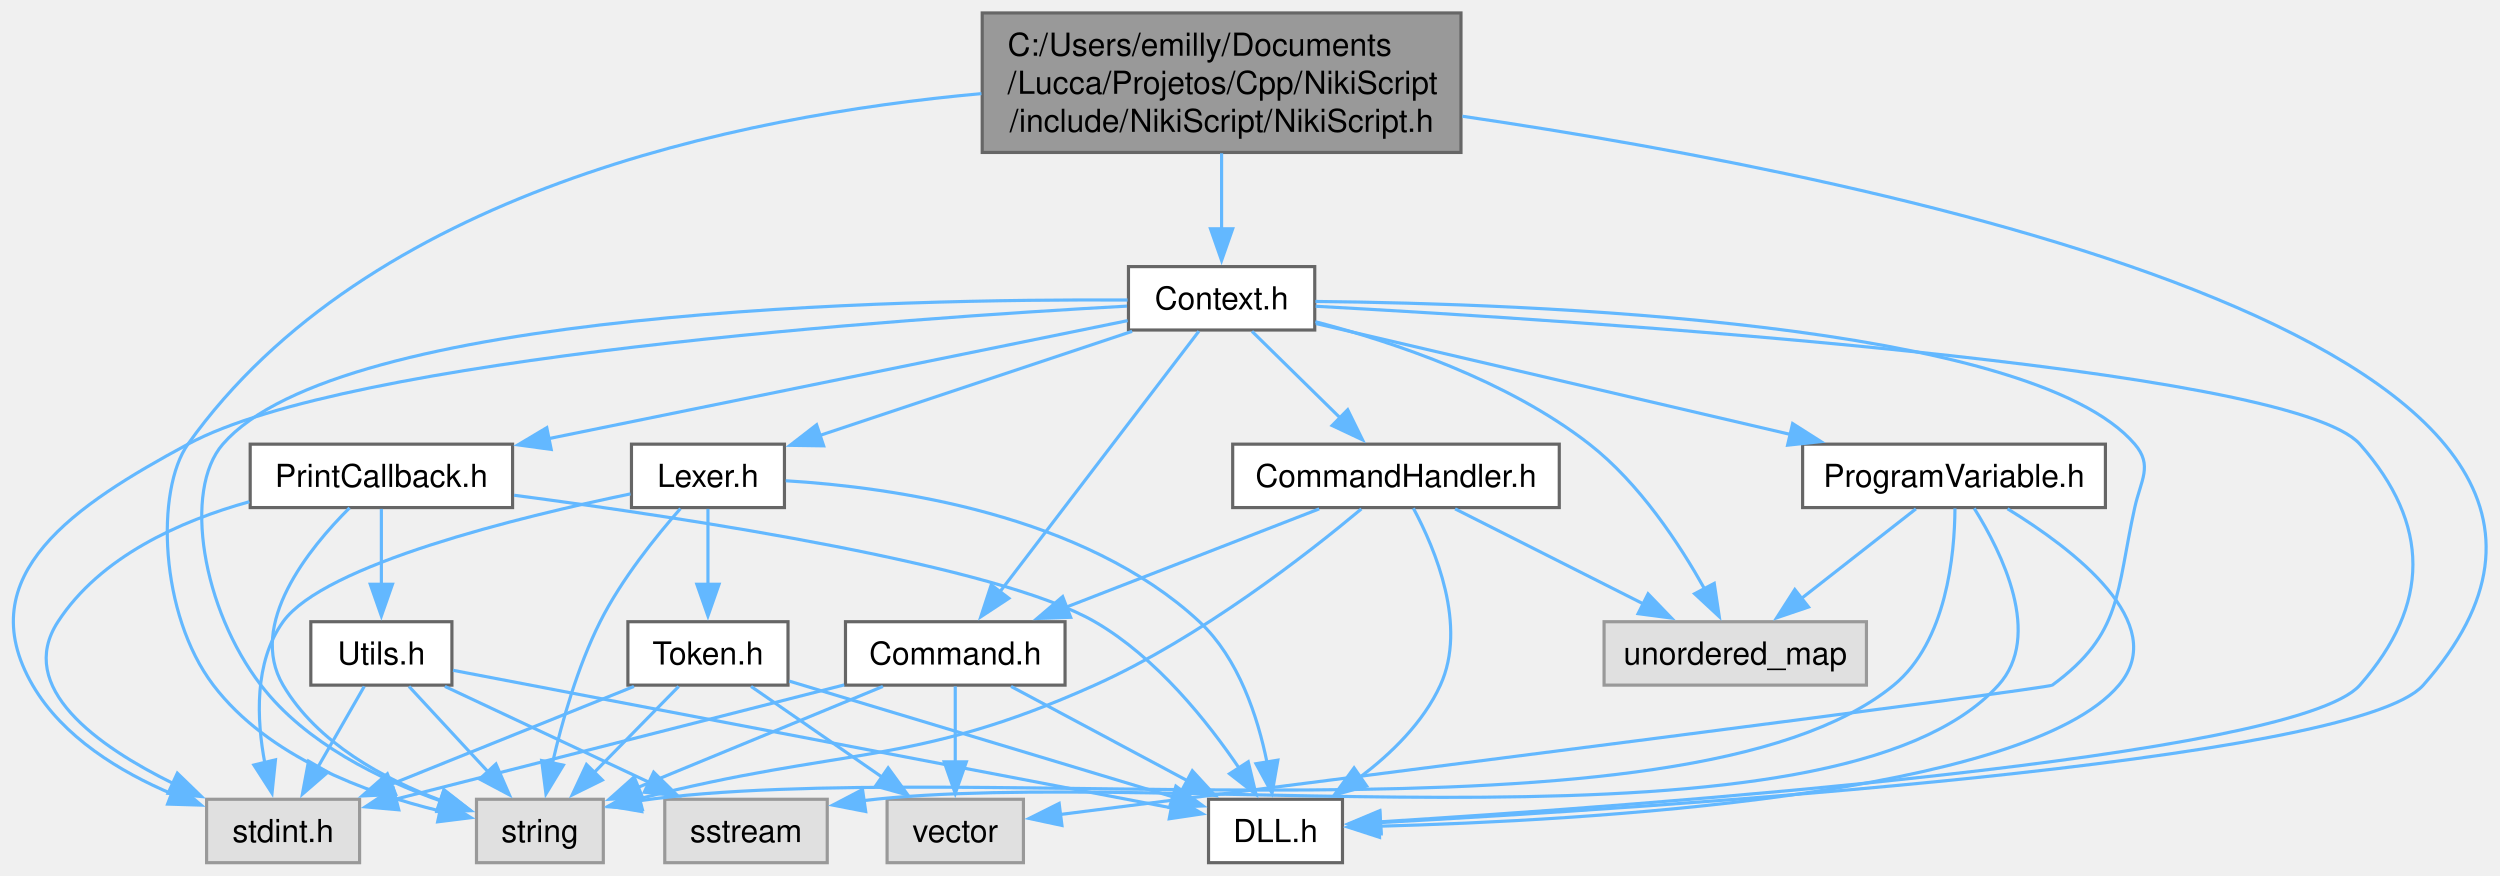
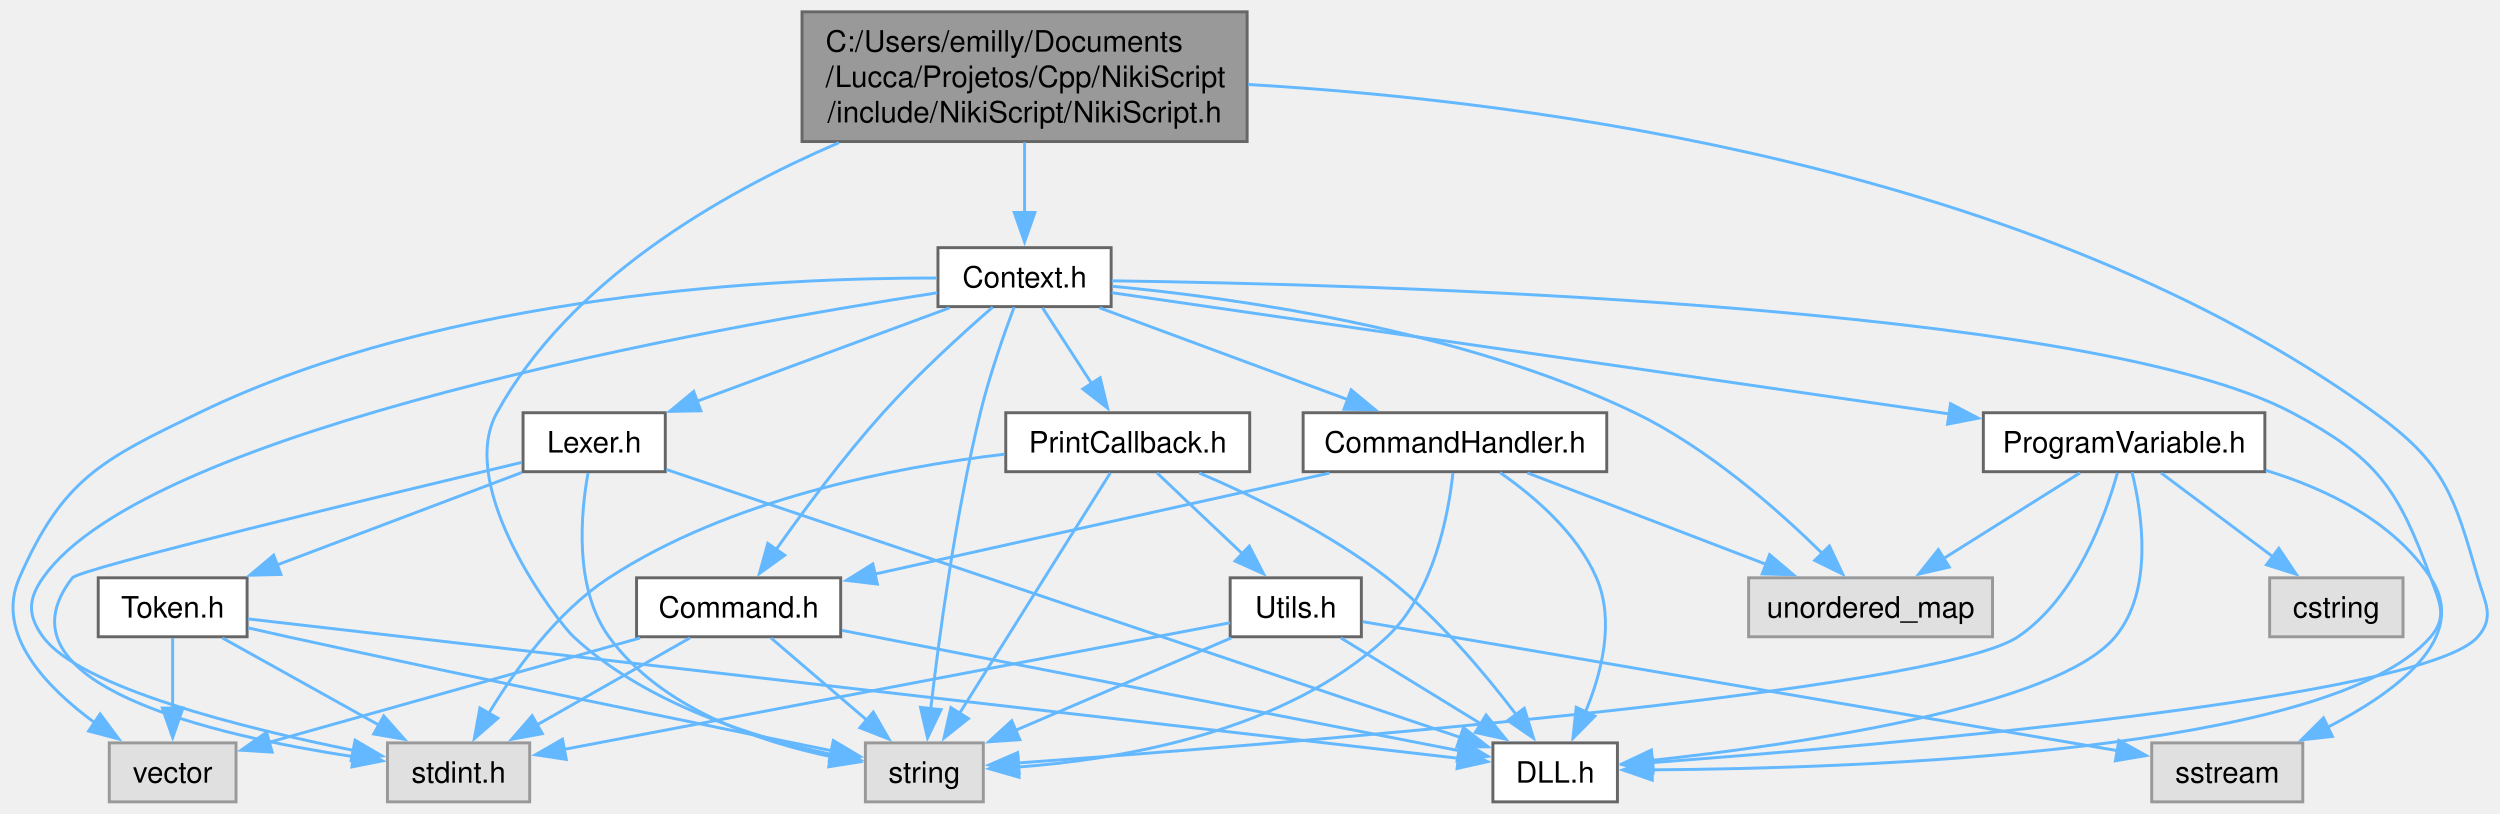
- <svg xmlns="http://www.w3.org/2000/svg" xmlns:xlink="http://www.w3.org/1999/xlink" width="788pt" height="276pt" viewBox="0.00 0.00 788.48 276.00">
+ <svg xmlns="http://www.w3.org/2000/svg" xmlns:xlink="http://www.w3.org/1999/xlink" width="848pt" height="276pt" viewBox="0.00 0.00 848.09 276.00">
  <g id="graph0" class="graph" transform="scale(1 1) rotate(0) translate(4 272)">
    <g id="Node000001" class="node">
      <g id="a_Node000001">
        <a xlink:title=" ">
-           <polygon fill="#999999" stroke="#666666" points="456.78,-268 305.78,-268 305.78,-224 456.78,-224 456.78,-268" />
-           <text text-anchor="start" x="313.78" y="-254.5" font-family="Helvetica,sans-Serif" font-size="10.00">C:/Users/emilly/Documents</text>
-           <text text-anchor="start" x="313.78" y="-242.5" font-family="Helvetica,sans-Serif" font-size="10.00">/Lucca/Projetos/Cpp/NikiScript</text>
-           <text text-anchor="middle" x="381.28" y="-230.5" font-family="Helvetica,sans-Serif" font-size="10.00">/include/NikiScript/NikiScript.h</text>
+           <polygon fill="#999999" stroke="#666666" points="419.07,-268 268.07,-268 268.07,-224 419.07,-224 419.07,-268" />
+           <text text-anchor="start" x="276.07" y="-254.5" font-family="Helvetica,sans-Serif" font-size="10.00">C:/Users/emilly/Documents</text>
+           <text text-anchor="start" x="276.07" y="-242.5" font-family="Helvetica,sans-Serif" font-size="10.00">/Lucca/Projetos/Cpp/NikiScript</text>
+           <text text-anchor="middle" x="343.57" y="-230.5" font-family="Helvetica,sans-Serif" font-size="10.00">/include/NikiScript/NikiScript.h</text>
        </a>
      </g>
    </g>
    <g id="Node000002" class="node">
      <g id="a_Node000002">
        <a xlink:title=" ">
-           <polygon fill="#e0e0e0" stroke="#999999" points="186.28,-20 146.28,-20 146.28,0 186.28,0 186.28,-20" />
-           <text text-anchor="middle" x="166.28" y="-6.5" font-family="Helvetica,sans-Serif" font-size="10.00">string</text>
+           <polygon fill="#e0e0e0" stroke="#999999" points="329.57,-20 289.57,-20 289.57,0 329.57,0 329.57,-20" />
+           <text text-anchor="middle" x="309.57" y="-6.5" font-family="Helvetica,sans-Serif" font-size="10.00">string</text>
        </a>
      </g>
    </g>
    <g id="edge1_Node000001_Node000002" class="edge">
      <g id="a_edge1_Node000001_Node000002">
        <a xlink:title=" ">
-           <path fill="none" stroke="#63b8ff" d="M305.53,-242.56C228.22,-235.53 111.81,-211.43 55.28,-132 45.04,-117.62 46.25,-78.39 63.28,-56 80.46,-33.41 111.36,-21.97 134.85,-16.29" />
-           <polygon fill="#63b8ff" stroke="#63b8ff" points="135.5,-19.73 144.54,-14.2 134.03,-12.89 135.5,-19.73" />
+           <path fill="none" stroke="#63b8ff" d="M280.58,-223.61C239.52,-205.99 189.14,-176.57 164.57,-132 150.4,-106.3 185.23,-60.96 190.57,-56 214.98,-33.31 251.95,-21.73 278.2,-16.05" />
+           <polygon fill="#63b8ff" stroke="#63b8ff" points="278.81,-19.5 287.94,-14.13 277.45,-12.63 278.81,-19.5" />
        </a>
      </g>
    </g>
    <g id="Node000003" class="node">
      <g id="a_Node000003">
        <a xlink:href="_context_8h.html" target="_top" xlink:title=" ">
-           <polygon fill="white" stroke="#666666" points="410.66,-188 351.91,-188 351.91,-168 410.66,-168 410.66,-188" />
-           <text text-anchor="middle" x="381.28" y="-174.5" font-family="Helvetica,sans-Serif" font-size="10.00">Context.h</text>
+           <polygon fill="white" stroke="#666666" points="372.94,-188 314.19,-188 314.19,-168 372.94,-168 372.94,-188" />
+           <text text-anchor="middle" x="343.57" y="-174.5" font-family="Helvetica,sans-Serif" font-size="10.00">Context.h</text>
        </a>
      </g>
    </g>
    <g id="edge2_Node000001_Node000003" class="edge">
      <g id="a_edge2_Node000001_Node000003">
        <a xlink:title=" ">
-           <path fill="none" stroke="#63b8ff" d="M381.28,-223.75C381.28,-216.13 381.28,-207.53 381.28,-199.93" />
-           <polygon fill="#63b8ff" stroke="#63b8ff" points="384.78,-199.93 381.28,-189.93 377.78,-199.93 384.78,-199.93" />
+           <path fill="none" stroke="#63b8ff" d="M343.57,-223.75C343.57,-216.13 343.57,-207.53 343.57,-199.93" />
+           <polygon fill="#63b8ff" stroke="#63b8ff" points="347.07,-199.93 343.57,-189.93 340.07,-199.93 347.07,-199.93" />
        </a>
      </g>
    </g>
    <g id="Node000008" class="node">
      <g id="a_Node000008">
        <a xlink:href="_d_l_l_8h.html" target="_top" xlink:title=" ">
-           <polygon fill="white" stroke="#666666" points="419.41,-20 377.16,-20 377.16,0 419.41,0 419.41,-20" />
-           <text text-anchor="middle" x="398.28" y="-6.5" font-family="Helvetica,sans-Serif" font-size="10.00">DLL.h</text>
-         </a>
-       </g>
-     </g>
-     <g id="edge41_Node000001_Node000008" class="edge">
-       <g id="a_edge41_Node000001_Node000008">
-         <a xlink:title=" ">
-           <path fill="none" stroke="#63b8ff" d="M457.23,-235.42C592.81,-215.42 853.93,-162.01 760.28,-56 738.63,-31.49 516.23,-17.24 431.14,-12.64" />
-           <polygon fill="#63b8ff" stroke="#63b8ff" points="431.54,-9.16 421.37,-12.13 431.17,-16.15 431.54,-9.16" />
+           <polygon fill="white" stroke="#666666" points="544.69,-20 502.44,-20 502.44,0 544.69,0 544.69,-20" />
+           <text text-anchor="middle" x="523.57" y="-6.5" font-family="Helvetica,sans-Serif" font-size="10.00">DLL.h</text>
+         </a>
+       </g>
+     </g>
+     <g id="edge42_Node000001_Node000008" class="edge">
+       <g id="a_edge42_Node000001_Node000008">
+         <a xlink:title=" ">
+           <path fill="none" stroke="#63b8ff" d="M419.34,-243.36C516.55,-237.7 686.34,-215.49 801.57,-132 825.33,-114.78 828.47,-104.21 836.57,-76 839.02,-67.46 842.39,-62.72 836.57,-56 818.35,-34.98 632.82,-19.04 556.3,-13.31" />
+           <polygon fill="#63b8ff" stroke="#63b8ff" points="556.73,-9.83 546.5,-12.59 556.22,-16.81 556.73,-9.83" />
        </a>
      </g>
    </g>
    <g id="edge5_Node000003_Node000002" class="edge">
      <g id="a_edge5_Node000003_Node000002">
        <a xlink:title=" ">
-           <path fill="none" stroke="#63b8ff" d="M351.62,-177.46C280.43,-177.85 103.11,-174.46 66.28,-132 53.6,-117.38 59.84,-80.03 78.28,-56 92.34,-37.68 115.94,-26.18 135.16,-19.4" />
-           <polygon fill="#63b8ff" stroke="#63b8ff" points="135.99,-22.81 144.43,-16.4 133.84,-16.15 135.99,-22.81" />
+           <path fill="none" stroke="#63b8ff" d="M340.01,-167.82C336.64,-158.82 331.64,-144.64 328.57,-132 320.08,-97.15 314.53,-55.69 311.73,-31.46" />
+           <polygon fill="#63b8ff" stroke="#63b8ff" points="315.23,-31.27 310.65,-21.71 308.27,-32.04 315.23,-31.27" />
        </a>
      </g>
    </g>
    <g id="Node000004" class="node">
      <g id="a_Node000004">
        <a xlink:title=" ">
-           <polygon fill="#e0e0e0" stroke="#999999" points="318.78,-20 275.78,-20 275.78,0 318.78,0 318.78,-20" />
-           <text text-anchor="middle" x="297.28" y="-6.5" font-family="Helvetica,sans-Serif" font-size="10.00">vector</text>
+           <polygon fill="#e0e0e0" stroke="#999999" points="76.07,-20 33.07,-20 33.07,0 76.07,0 76.07,-20" />
+           <text text-anchor="middle" x="54.57" y="-6.5" font-family="Helvetica,sans-Serif" font-size="10.00">vector</text>
        </a>
      </g>
    </g>
    <g id="edge3_Node000003_Node000004" class="edge">
      <g id="a_edge3_Node000003_Node000004">
        <a xlink:title=" ">
-           <path fill="none" stroke="#63b8ff" d="M410.87,-177.01C477.53,-176.34 636.21,-170.64 669.28,-132 675.06,-125.25 671.2,-120.68 669.28,-112 663.36,-85.2 665.41,-72.23 643.28,-56 641.7,-54.84 416.42,-26.13 330.27,-15.19" />
-           <polygon fill="#63b8ff" stroke="#63b8ff" points="330.93,-11.74 320.57,-13.95 330.05,-18.69 330.93,-11.74" />
+           <path fill="none" stroke="#63b8ff" d="M313.7,-177.7C260.62,-177.79 147.54,-172.67 63.57,-132 30.44,-115.96 17.37,-109.69 2.57,-76 -5.77,-57.02 11.56,-38.91 28.41,-26.64" />
+           <polygon fill="#63b8ff" stroke="#63b8ff" points="29.97,-29.81 36.3,-21.31 26.06,-24.01 29.97,-29.81" />
        </a>
      </g>
    </g>
    <g id="Node000005" class="node">
      <g id="a_Node000005">
        <a xlink:title=" ">
-           <polygon fill="#e0e0e0" stroke="#999999" points="109.41,-20 61.16,-20 61.16,0 109.41,0 109.41,-20" />
-           <text text-anchor="middle" x="85.28" y="-6.5" font-family="Helvetica,sans-Serif" font-size="10.00">stdint.h</text>
+           <polygon fill="#e0e0e0" stroke="#999999" points="175.69,-20 127.44,-20 127.44,0 175.69,0 175.69,-20" />
+           <text text-anchor="middle" x="151.57" y="-6.5" font-family="Helvetica,sans-Serif" font-size="10.00">stdint.h</text>
        </a>
      </g>
    </g>
    <g id="edge4_Node000003_Node000005" class="edge">
      <g id="a_edge4_Node000003_Node000005">
        <a xlink:title=" ">
-           <path fill="none" stroke="#63b8ff" d="M351.45,-175.54C280.97,-171.66 106.26,-159.49 55.28,-132 19.91,-112.92 -13.92,-90.75 6.28,-56 15.84,-39.54 33.93,-28.61 50.38,-21.64" />
-           <polygon fill="#63b8ff" stroke="#63b8ff" points="51.36,-25.01 59.44,-18.16 48.85,-18.48 51.36,-25.01" />
+           <path fill="none" stroke="#63b8ff" d="M313.96,-172.7C239.19,-161.14 46.18,-126.84 10.57,-76 5.47,-68.72 5.32,-63.18 10.57,-56 23.13,-38.79 78.59,-25 116.1,-17.41" />
+           <polygon fill="#63b8ff" stroke="#63b8ff" points="116.46,-20.91 125.61,-15.55 115.12,-14.04 116.46,-20.91" />
        </a>
      </g>
    </g>
    <g id="Node000006" class="node">
      <g id="a_Node000006">
        <a xlink:title=" ">
-           <polygon fill="#e0e0e0" stroke="#999999" points="584.66,-76 501.91,-76 501.91,-56 584.66,-56 584.66,-76" />
-           <text text-anchor="middle" x="543.28" y="-62.5" font-family="Helvetica,sans-Serif" font-size="10.00">unordered_map</text>
+           <polygon fill="#e0e0e0" stroke="#999999" points="671.94,-76 589.19,-76 589.19,-56 671.94,-56 671.94,-76" />
+           <text text-anchor="middle" x="630.57" y="-62.5" font-family="Helvetica,sans-Serif" font-size="10.00">unordered_map</text>
        </a>
      </g>
    </g>
    <g id="edge6_Node000003_Node000006" class="edge">
      <g id="a_edge6_Node000003_Node000006">
        <a xlink:title=" ">
-           <path fill="none" stroke="#63b8ff" d="M410.84,-170.62C435.83,-164.11 471.56,-152.06 497.28,-132 513.09,-119.67 525.75,-100.45 533.75,-86.1" />
-           <polygon fill="#63b8ff" stroke="#63b8ff" points="536.66,-88.09 538.24,-77.61 530.47,-84.82 536.66,-88.09" />
+           <path fill="none" stroke="#63b8ff" d="M373.42,-174.88C414.97,-170.98 491.73,-160.29 550.57,-132 575.37,-120.07 599.25,-99.01 614.36,-84.1" />
+           <polygon fill="#63b8ff" stroke="#63b8ff" points="616.6,-86.81 621.12,-77.23 611.61,-81.9 616.6,-86.81" />
        </a>
      </g>
    </g>
    <g id="Node000007" class="node">
      <g id="a_Node000007">
        <a xlink:href="_command_8h.html" target="_top" xlink:title=" ">
-           <polygon fill="white" stroke="#666666" points="331.91,-76 262.66,-76 262.66,-56 331.91,-56 331.91,-76" />
-           <text text-anchor="middle" x="297.28" y="-62.5" font-family="Helvetica,sans-Serif" font-size="10.00">Command.h</text>
+           <polygon fill="white" stroke="#666666" points="281.19,-76 211.94,-76 211.94,-56 281.19,-56 281.19,-76" />
+           <text text-anchor="middle" x="246.57" y="-62.5" font-family="Helvetica,sans-Serif" font-size="10.00">Command.h</text>
        </a>
      </g>
    </g>
    <g id="edge7_Node000003_Node000007" class="edge">
      <g id="a_edge7_Node000003_Node000007">
        <a xlink:title=" ">
-           <path fill="none" stroke="#63b8ff" d="M374.12,-167.62C360.23,-149.44 329.42,-109.09 311.32,-85.38" />
-           <polygon fill="#63b8ff" stroke="#63b8ff" points="314.19,-83.38 305.34,-77.56 308.63,-87.63 314.19,-83.38" />
-         </a>
-       </g>
-     </g>
-     <g id="edge40_Node000003_Node000008" class="edge">
-       <g id="a_edge40_Node000003_Node000008">
-         <a xlink:title=" ">
-           <path fill="none" stroke="#63b8ff" d="M410.94,-175.49C493.03,-171.03 718.56,-156.61 740.28,-132 762.63,-106.67 762.55,-81.39 740.28,-56 720.05,-32.93 513.01,-17.96 431.24,-12.9" />
-           <polygon fill="#63b8ff" stroke="#63b8ff" points="431.61,-9.42 421.41,-12.31 431.18,-16.41 431.61,-9.42" />
+           <path fill="none" stroke="#63b8ff" d="M332.77,-167.83C322.69,-159.07 307.47,-145.26 295.57,-132 282.17,-117.09 268.58,-98.74 259.12,-85.35" />
+           <polygon fill="#63b8ff" stroke="#63b8ff" points="262.21,-83.67 253.62,-77.46 256.46,-87.66 262.21,-83.67" />
+         </a>
+       </g>
+     </g>
+     <g id="edge41_Node000003_Node000008" class="edge">
+       <g id="a_edge41_Node000003_Node000008">
+         <a xlink:title=" ">
+           <path fill="none" stroke="#63b8ff" d="M373.18,-176.75C458.62,-175.59 703.88,-169.03 773.57,-132 802.26,-116.75 809.45,-106.53 820.57,-76 823.61,-67.65 826.36,-62.74 820.57,-56 786.74,-16.66 626.05,-11.29 556.16,-10.85" />
+           <polygon fill="#63b8ff" stroke="#63b8ff" points="556.51,-7.35 546.5,-10.82 556.49,-14.35 556.51,-7.35" />
        </a>
      </g>
    </g>
    <g id="Node000009" class="node">
      <g id="a_Node000009">
        <a xlink:href="_command_handler_8h.html" target="_top" xlink:title=" ">
-           <polygon fill="white" stroke="#666666" points="487.78,-132 384.78,-132 384.78,-112 487.78,-112 487.78,-132" />
-           <text text-anchor="middle" x="436.28" y="-118.5" font-family="Helvetica,sans-Serif" font-size="10.00">CommandHandler.h</text>
+           <polygon fill="white" stroke="#666666" points="541.07,-132 438.07,-132 438.07,-112 541.07,-112 541.07,-132" />
+           <text text-anchor="middle" x="489.57" y="-118.5" font-family="Helvetica,sans-Serif" font-size="10.00">CommandHandler.h</text>
        </a>
      </g>
    </g>
    <g id="edge12_Node000003_Node000009" class="edge">
      <g id="a_edge12_Node000003_Node000009">
        <a xlink:title=" ">
-           <path fill="none" stroke="#63b8ff" d="M390.86,-167.59C398.51,-160.08 409.44,-149.35 418.66,-140.3" />
-           <polygon fill="#63b8ff" stroke="#63b8ff" points="421.05,-142.86 425.73,-133.36 416.14,-137.87 421.05,-142.86" />
+           <path fill="none" stroke="#63b8ff" d="M369,-167.59C392.3,-158.97 427.06,-146.12 453.28,-136.42" />
+           <polygon fill="#63b8ff" stroke="#63b8ff" points="454.35,-139.76 462.52,-133 451.92,-133.19 454.35,-139.76" />
        </a>
      </g>
    </g>
    <g id="Node000010" class="node">
      <g id="a_Node000010">
        <a xlink:href="_print_callback_8h.html" target="_top" xlink:title=" ">
-           <polygon fill="white" stroke="#666666" points="157.66,-132 74.91,-132 74.91,-112 157.66,-112 157.66,-132" />
-           <text text-anchor="middle" x="116.28" y="-118.5" font-family="Helvetica,sans-Serif" font-size="10.00">PrintCallback.h</text>
+           <polygon fill="white" stroke="#666666" points="419.94,-132 337.19,-132 337.19,-112 419.94,-112 419.94,-132" />
+           <text text-anchor="middle" x="378.57" y="-118.5" font-family="Helvetica,sans-Serif" font-size="10.00">PrintCallback.h</text>
        </a>
      </g>
    </g>
    <g id="edge17_Node000003_Node000010" class="edge">
      <g id="a_edge17_Node000003_Node000010">
        <a xlink:title=" ">
-           <path fill="none" stroke="#63b8ff" d="M351.65,-170.96C307.52,-161.97 223.85,-144.92 169.09,-133.76" />
-           <polygon fill="#63b8ff" stroke="#63b8ff" points="169.84,-130.34 159.35,-131.78 168.45,-137.2 169.84,-130.34" />
+           <path fill="none" stroke="#63b8ff" d="M349.66,-167.59C354.28,-160.47 360.77,-150.45 366.44,-141.72" />
+           <polygon fill="#63b8ff" stroke="#63b8ff" points="369.21,-143.86 371.72,-133.57 363.34,-140.06 369.21,-143.86" />
        </a>
      </g>
    </g>
    <g id="Node000013" class="node">
      <g id="a_Node000013">
        <a xlink:href="_program_variable_8h.html" target="_top" xlink:title=" ">
-           <polygon fill="white" stroke="#666666" points="660.03,-132 564.53,-132 564.53,-112 660.03,-112 660.03,-132" />
-           <text text-anchor="middle" x="612.28" y="-118.5" font-family="Helvetica,sans-Serif" font-size="10.00">ProgramVariable.h</text>
+           <polygon fill="white" stroke="#666666" points="764.32,-132 668.82,-132 668.82,-112 764.32,-112 764.32,-132" />
+           <text text-anchor="middle" x="716.57" y="-118.5" font-family="Helvetica,sans-Serif" font-size="10.00">ProgramVariable.h</text>
        </a>
      </g>
    </g>
    <g id="edge26_Node000003_Node000013" class="edge">
      <g id="a_edge26_Node000003_Node000013">
        <a xlink:title=" ">
-           <path fill="none" stroke="#63b8ff" d="M411.01,-170.05C448.83,-161.21 514.77,-145.79 560.83,-135.03" />
-           <polygon fill="#63b8ff" stroke="#63b8ff" points="561.38,-138.49 570.32,-132.81 559.79,-131.68 561.38,-138.49" />
-         </a>
-       </g>
-     </g>
-     <g id="Node000014" class="node">
-       <g id="a_Node000014">
+           <path fill="none" stroke="#63b8ff" d="M373.15,-172.72C434.53,-163.83 576.75,-143.24 657.6,-131.54" />
+           <polygon fill="#63b8ff" stroke="#63b8ff" points="657.69,-135.06 667.09,-130.16 656.69,-128.13 657.69,-135.06" />
+         </a>
+       </g>
+     </g>
+     <g id="Node000015" class="node">
+       <g id="a_Node000015">
        <a xlink:href="_lexer_8h.html" target="_top" xlink:title=" ">
-           <polygon fill="white" stroke="#666666" points="243.41,-132 195.16,-132 195.16,-112 243.41,-112 243.41,-132" />
-           <text text-anchor="middle" x="219.28" y="-118.5" font-family="Helvetica,sans-Serif" font-size="10.00">Lexer.h</text>
-         </a>
-       </g>
-     </g>
-     <g id="edge31_Node000003_Node000014" class="edge">
-       <g id="a_edge31_Node000003_Node000014">
-         <a xlink:title=" ">
-           <path fill="none" stroke="#63b8ff" d="M353.06,-167.59C325.65,-158.46 283.96,-144.56 254.41,-134.71" />
-           <polygon fill="#63b8ff" stroke="#63b8ff" points="255.77,-131.47 245.17,-131.63 253.55,-138.11 255.77,-131.47" />
+           <polygon fill="white" stroke="#666666" points="221.69,-132 173.44,-132 173.44,-112 221.69,-112 221.69,-132" />
+           <text text-anchor="middle" x="197.57" y="-118.5" font-family="Helvetica,sans-Serif" font-size="10.00">Lexer.h</text>
+         </a>
+       </g>
+     </g>
+     <g id="edge32_Node000003_Node000015" class="edge">
+       <g id="a_edge32_Node000003_Node000015">
+         <a xlink:title=" ">
+           <path fill="none" stroke="#63b8ff" d="M318.13,-167.59C294.4,-158.82 258.79,-145.64 232.41,-135.89" />
+           <polygon fill="#63b8ff" stroke="#63b8ff" points="233.75,-132.65 223.16,-132.46 231.32,-139.22 233.75,-132.65" />
        </a>
      </g>
    </g>
    <g id="edge9_Node000007_Node000002" class="edge">
      <g id="a_edge9_Node000007_Node000002">
        <a xlink:title=" ">
-           <path fill="none" stroke="#63b8ff" d="M274.46,-55.59C253.07,-46.78 220.93,-33.53 197.23,-23.76" />
-           <polygon fill="#63b8ff" stroke="#63b8ff" points="198.66,-20.56 188.09,-19.99 196,-27.04 198.66,-20.56" />
+           <path fill="none" stroke="#63b8ff" d="M257.54,-55.59C266.48,-47.93 279.34,-36.91 290.03,-27.75" />
+           <polygon fill="#63b8ff" stroke="#63b8ff" points="292.25,-30.45 297.57,-21.28 287.7,-25.13 292.25,-30.45" />
        </a>
      </g>
    </g>
    <g id="edge8_Node000007_Node000004" class="edge">
      <g id="a_edge8_Node000007_Node000004">
        <a xlink:title=" ">
-           <path fill="none" stroke="#63b8ff" d="M297.28,-55.59C297.28,-49.01 297.28,-39.96 297.28,-31.73" />
-           <polygon fill="#63b8ff" stroke="#63b8ff" points="300.78,-31.81 297.28,-21.81 293.78,-31.81 300.78,-31.81" />
+           <path fill="none" stroke="#63b8ff" d="M213.12,-55.59C177.79,-45.66 122.44,-30.09 87.36,-20.22" />
+           <polygon fill="#63b8ff" stroke="#63b8ff" points="88.33,-16.86 77.76,-17.52 86.43,-23.6 88.33,-16.86" />
        </a>
      </g>
    </g>
    <g id="edge10_Node000007_Node000005" class="edge">
      <g id="a_edge10_Node000007_Node000005">
        <a xlink:title=" ">
-           <path fill="none" stroke="#63b8ff" d="M262.27,-56.08C223.18,-46.13 160.25,-30.1 120.91,-20.07" />
-           <polygon fill="#63b8ff" stroke="#63b8ff" points="121.77,-16.68 111.21,-17.61 120.04,-23.47 121.77,-16.68" />
+           <path fill="none" stroke="#63b8ff" d="M230.02,-55.59C215.67,-47.44 194.64,-35.48 177.96,-26" />
+           <polygon fill="#63b8ff" stroke="#63b8ff" points="179.98,-23.13 169.56,-21.23 176.52,-29.21 179.98,-23.13" />
        </a>
      </g>
    </g>
    <g id="edge11_Node000007_Node000008" class="edge">
      <g id="a_edge11_Node000007_Node000008">
        <a xlink:title=" ">
-           <path fill="none" stroke="#63b8ff" d="M314.87,-55.59C330.2,-47.4 352.7,-35.37 370.47,-25.87" />
-           <polygon fill="#63b8ff" stroke="#63b8ff" points="372.05,-28.99 379.22,-21.19 368.75,-22.82 372.05,-28.99" />
+           <path fill="none" stroke="#63b8ff" d="M281.65,-58.16C335.79,-47.61 438.9,-27.5 491.29,-17.29" />
+           <polygon fill="#63b8ff" stroke="#63b8ff" points="491.63,-20.79 500.78,-15.44 490.29,-13.92 491.63,-20.79" />
        </a>
      </g>
    </g>
    <g id="edge14_Node000009_Node000002" class="edge">
      <g id="a_edge14_Node000009_Node000002">
        <a xlink:title=" ">
-           <path fill="none" stroke="#63b8ff" d="M425.37,-111.58C408.48,-97.46 374.46,-70.89 341.28,-56 283.77,-30.2 262.49,-36.75 197.41,-20.11" />
-           <polygon fill="#63b8ff" stroke="#63b8ff" points="198.6,-16.81 188.04,-17.62 196.8,-23.57 198.6,-16.81" />
+           <path fill="none" stroke="#63b8ff" d="M488.89,-111.59C487.36,-97.48 482.43,-70.93 466.57,-56 432.3,-23.76 376.49,-14.41 341.47,-11.82" />
+           <polygon fill="#63b8ff" stroke="#63b8ff" points="341.71,-8.33 331.52,-11.25 341.31,-15.32 341.71,-8.33" />
        </a>
      </g>
    </g>
    <g id="edge13_Node000009_Node000006" class="edge">
      <g id="a_edge13_Node000009_Node000006">
        <a xlink:title=" ">
-           <path fill="none" stroke="#63b8ff" d="M454.92,-111.59C471.31,-103.32 495.44,-91.14 514.34,-81.6" />
-           <polygon fill="#63b8ff" stroke="#63b8ff" points="515.79,-84.79 523.15,-77.16 512.64,-78.54 515.79,-84.79" />
+           <path fill="none" stroke="#63b8ff" d="M514.13,-111.59C536.53,-103.01 569.9,-90.23 595.18,-80.55" />
+           <polygon fill="#63b8ff" stroke="#63b8ff" points="596.31,-83.87 604.4,-77.02 593.81,-77.33 596.31,-83.87" />
        </a>
      </g>
    </g>
    <g id="edge15_Node000009_Node000007" class="edge">
      <g id="a_edge15_Node000009_Node000007">
        <a xlink:title=" ">
-           <path fill="none" stroke="#63b8ff" d="M412.07,-111.59C389.98,-103.01 357.08,-90.23 332.16,-80.55" />
-           <polygon fill="#63b8ff" stroke="#63b8ff" points="333.68,-77.39 323.09,-77.03 331.15,-83.91 333.68,-77.39" />
+           <path fill="none" stroke="#63b8ff" d="M446.96,-111.53C403.76,-101.93 337.12,-87.12 292.69,-77.25" />
+           <polygon fill="#63b8ff" stroke="#63b8ff" points="293.63,-73.87 283.11,-75.12 292.11,-80.71 293.63,-73.87" />
        </a>
      </g>
    </g>
    <g id="edge16_Node000009_Node000008" class="edge">
      <g id="a_edge16_Node000009_Node000008">
        <a xlink:title=" ">
-           <path fill="none" stroke="#63b8ff" d="M441.77,-111.78C448.72,-98.81 458.82,-74.69 450.28,-56 444.9,-44.23 434.76,-34.36 424.85,-26.9" />
-           <polygon fill="#63b8ff" stroke="#63b8ff" points="427.04,-24.16 416.83,-21.35 423.06,-29.91 427.04,-24.16" />
+           <path fill="none" stroke="#63b8ff" d="M504.86,-111.69C516.26,-103.79 530.94,-91.3 537.57,-76 543.88,-61.42 539.36,-43.72 533.82,-30.48" />
+           <polygon fill="#63b8ff" stroke="#63b8ff" points="537.04,-29.08 529.59,-21.54 530.71,-32.08 537.04,-29.08" />
        </a>
      </g>
    </g>
    <g id="edge19_Node000010_Node000002" class="edge">
      <g id="a_edge19_Node000010_Node000002">
        <a xlink:title=" ">
-           <path fill="none" stroke="#63b8ff" d="M106.26,-111.92C93.39,-99.11 73.99,-75.18 85.28,-56 96.02,-37.74 117.14,-26.36 135.12,-19.61" />
-           <polygon fill="#63b8ff" stroke="#63b8ff" points="136.02,-23.01 144.36,-16.48 133.76,-16.38 136.02,-23.01" />
+           <path fill="none" stroke="#63b8ff" d="M372.68,-111.62C361.38,-93.6 336.42,-53.81 321.5,-30.02" />
+           <polygon fill="#63b8ff" stroke="#63b8ff" points="324.52,-28.25 316.24,-21.64 318.59,-31.97 324.52,-28.25" />
        </a>
      </g>
    </g>
    <g id="edge18_Node000010_Node000005" class="edge">
      <g id="a_edge18_Node000010_Node000005">
        <a xlink:title=" ">
-           <path fill="none" stroke="#63b8ff" d="M74.65,-113.85C52.71,-107.74 27.65,-96.51 14.28,-76 0.79,-55.3 26.57,-36.82 50.76,-24.91" />
-           <polygon fill="#63b8ff" stroke="#63b8ff" points="51.93,-28.23 59.54,-20.86 48.99,-21.87 51.93,-28.23" />
+           <path fill="none" stroke="#63b8ff" d="M336.75,-117.94C299.03,-113.5 243.38,-102.62 202.57,-76 184.78,-64.4 170.5,-44.47 161.63,-29.73" />
+           <polygon fill="#63b8ff" stroke="#63b8ff" points="164.89,-28.38 156.9,-21.43 158.81,-31.85 164.89,-28.38" />
        </a>
      </g>
    </g>
    <g id="edge20_Node000010_Node000008" class="edge">
      <g id="a_edge20_Node000010_Node000008">
        <a xlink:title=" ">
-           <path fill="none" stroke="#63b8ff" d="M158.14,-115.89C214.34,-108.48 310.67,-93.69 341.28,-76 360.71,-64.77 376.88,-44.49 386.98,-29.56" />
-           <polygon fill="#63b8ff" stroke="#63b8ff" points="389.68,-31.83 392.15,-21.53 383.79,-28.04 389.68,-31.83" />
+           <path fill="none" stroke="#63b8ff" d="M402.78,-111.58C421.31,-103.7 446.94,-91.29 466.57,-76 483.72,-62.64 499.71,-43.59 510.36,-29.57" />
+           <polygon fill="#63b8ff" stroke="#63b8ff" points="513.1,-31.74 516.21,-21.61 507.47,-27.59 513.1,-31.74" />
        </a>
      </g>
    </g>
    <g id="Node000011" class="node">
      <g id="a_Node000011">
        <a xlink:href="_utils_8h.html" target="_top" xlink:title=" ">
-           <polygon fill="white" stroke="#666666" points="138.53,-76 94.03,-76 94.03,-56 138.53,-56 138.53,-76" />
-           <text text-anchor="middle" x="116.28" y="-62.5" font-family="Helvetica,sans-Serif" font-size="10.00">Utils.h</text>
+           <polygon fill="white" stroke="#666666" points="457.82,-76 413.32,-76 413.32,-56 457.82,-56 457.82,-76" />
+           <text text-anchor="middle" x="435.57" y="-62.5" font-family="Helvetica,sans-Serif" font-size="10.00">Utils.h</text>
        </a>
      </g>
    </g>
    <g id="edge21_Node000010_Node000011" class="edge">
      <g id="a_edge21_Node000010_Node000011">
        <a xlink:title=" ">
-           <path fill="none" stroke="#63b8ff" d="M116.28,-111.59C116.28,-105.01 116.28,-95.96 116.28,-87.73" />
-           <polygon fill="#63b8ff" stroke="#63b8ff" points="119.78,-87.81 116.28,-77.81 112.78,-87.81 119.78,-87.81" />
+           <path fill="none" stroke="#63b8ff" d="M388.49,-111.59C396.5,-104.01 407.98,-93.13 417.6,-84.02" />
+           <polygon fill="#63b8ff" stroke="#63b8ff" points="419.8,-86.76 424.65,-77.34 414.99,-81.68 419.8,-86.76" />
        </a>
      </g>
    </g>
    <g id="edge23_Node000011_Node000002" class="edge">
      <g id="a_edge23_Node000011_Node000002">
        <a xlink:title=" ">
-           <path fill="none" stroke="#63b8ff" d="M124.99,-55.59C131.87,-48.16 141.67,-37.58 150,-28.58" />
-           <polygon fill="#63b8ff" stroke="#63b8ff" points="152.42,-31.12 156.64,-21.41 147.28,-26.37 152.42,-31.12" />
+           <path fill="none" stroke="#63b8ff" d="M413.62,-55.59C393.38,-46.92 363.13,-33.96 340.46,-24.24" />
+           <polygon fill="#63b8ff" stroke="#63b8ff" points="341.97,-21.08 331.4,-20.36 339.21,-27.51 341.97,-21.08" />
        </a>
      </g>
    </g>
    <g id="edge22_Node000011_Node000005" class="edge">
      <g id="a_edge22_Node000011_Node000005">
        <a xlink:title=" ">
-           <path fill="none" stroke="#63b8ff" d="M110.88,-55.59C106.84,-48.55 101.16,-38.67 96.19,-30" />
-           <polygon fill="#63b8ff" stroke="#63b8ff" points="99.39,-28.54 91.37,-21.61 93.31,-32.03 99.39,-28.54" />
+           <path fill="none" stroke="#63b8ff" d="M413.28,-60.76C364.24,-51.44 246.64,-29.08 187.22,-17.78" />
+           <polygon fill="#63b8ff" stroke="#63b8ff" points="188.11,-14.39 177.64,-15.96 186.81,-21.26 188.11,-14.39" />
        </a>
      </g>
    </g>
    <g id="edge25_Node000011_Node000008" class="edge">
      <g id="a_edge25_Node000011_Node000008">
        <a xlink:title=" ">
-           <path fill="none" stroke="#63b8ff" d="M138.88,-60.67C188.65,-51.14 307.86,-28.31 365.7,-17.24" />
-           <polygon fill="#63b8ff" stroke="#63b8ff" points="366.09,-20.73 375.25,-15.41 364.77,-13.85 366.09,-20.73" />
+           <path fill="none" stroke="#63b8ff" d="M450.89,-55.59C464.06,-47.51 483.3,-35.71 498.67,-26.27" />
+           <polygon fill="#63b8ff" stroke="#63b8ff" points="500.13,-29.48 506.83,-21.27 496.47,-23.52 500.13,-29.48" />
        </a>
      </g>
    </g>
    <g id="Node000012" class="node">
      <g id="a_Node000012">
        <a xlink:title=" ">
-           <polygon fill="#e0e0e0" stroke="#999999" points="256.91,-20 205.66,-20 205.66,0 256.91,0 256.91,-20" />
-           <text text-anchor="middle" x="231.28" y="-6.5" font-family="Helvetica,sans-Serif" font-size="10.00">sstream</text>
+           <polygon fill="#e0e0e0" stroke="#999999" points="777.19,-20 725.94,-20 725.94,0 777.19,0 777.19,-20" />
+           <text text-anchor="middle" x="751.57" y="-6.5" font-family="Helvetica,sans-Serif" font-size="10.00">sstream</text>
        </a>
      </g>
    </g>
    <g id="edge24_Node000011_Node000012" class="edge">
      <g id="a_edge24_Node000011_Node000012">
        <a xlink:title=" ">
-           <path fill="none" stroke="#63b8ff" d="M136.31,-55.59C154.09,-47.24 180.35,-34.92 200.74,-25.34" />
-           <polygon fill="#63b8ff" stroke="#63b8ff" points="202.16,-28.54 209.72,-21.12 199.18,-22.21 202.16,-28.54" />
+           <path fill="none" stroke="#63b8ff" d="M458.29,-61.12C512.23,-51.9 648.36,-28.64 714.44,-17.34" />
+           <polygon fill="#63b8ff" stroke="#63b8ff" points="714.8,-20.83 724.06,-15.7 713.62,-13.93 714.8,-20.83" />
        </a>
      </g>
    </g>
    <g id="edge27_Node000013_Node000002" class="edge">
      <g id="a_edge27_Node000013_Node000002">
        <a xlink:title=" ">
-           <path fill="none" stroke="#63b8ff" d="M612.58,-111.73C612.49,-97.31 609.99,-69.74 593.28,-56 527.34,-1.75 300.49,-34.25 197.52,-19.52" />
-           <polygon fill="#63b8ff" stroke="#63b8ff" points="198.41,-16.12 187.97,-17.91 197.25,-23.03 198.41,-16.12" />
-         </a>
-       </g>
-     </g>
-     <g id="edge29_Node000013_Node000006" class="edge">
-       <g id="a_edge29_Node000013_Node000006">
-         <a xlink:title=" ">
-           <path fill="none" stroke="#63b8ff" d="M600.26,-111.59C590.27,-103.77 575.82,-92.46 563.97,-83.19" />
-           <polygon fill="#63b8ff" stroke="#63b8ff" points="566.39,-80.64 556.35,-77.23 562.07,-86.15 566.39,-80.64" />
-         </a>
-       </g>
-     </g>
-     <g id="edge30_Node000013_Node000008" class="edge">
-       <g id="a_edge30_Node000013_Node000008">
-         <a xlink:title=" ">
-           <path fill="none" stroke="#63b8ff" d="M629.15,-111.62C649.96,-98.86 680.7,-75.43 664.28,-56 634.74,-21.05 495.32,-13.24 430.97,-11.5" />
-           <polygon fill="#63b8ff" stroke="#63b8ff" points="431.1,-8 421.03,-11.26 430.94,-15 431.1,-8" />
-         </a>
-       </g>
-     </g>
-     <g id="edge28_Node000013_Node000012" class="edge">
-       <g id="a_edge28_Node000013_Node000012">
-         <a xlink:title=" ">
-           <path fill="none" stroke="#63b8ff" d="M618.65,-111.75C627.35,-97.86 640.38,-71.58 626.28,-56 574.64,1.07 364.11,-30.93 268.49,-19.6" />
-           <polygon fill="#63b8ff" stroke="#63b8ff" points="269.04,-16.14 258.64,-18.16 268.03,-23.07 269.04,-16.14" />
-         </a>
-       </g>
-     </g>
-     <g id="edge33_Node000014_Node000002" class="edge">
-       <g id="a_edge33_Node000014_Node000002">
-         <a xlink:title=" ">
-           <path fill="none" stroke="#63b8ff" d="M210.61,-111.68C202.98,-103.02 192.05,-89.47 185.28,-76 178.16,-61.83 173.27,-44.55 170.23,-31.36" />
-           <polygon fill="#63b8ff" stroke="#63b8ff" points="173.68,-30.76 168.19,-21.7 166.83,-32.21 173.68,-30.76" />
-         </a>
-       </g>
-     </g>
-     <g id="edge32_Node000014_Node000005" class="edge">
-       <g id="a_edge32_Node000014_Node000005">
-         <a xlink:title=" ">
-           <path fill="none" stroke="#63b8ff" d="M194.85,-116.32C159.86,-109.06 98.25,-94.03 85.28,-76 76.11,-63.24 76.91,-45.14 79.55,-31.28" />
-           <polygon fill="#63b8ff" stroke="#63b8ff" points="82.88,-32.44 81.79,-21.9 76.07,-30.81 82.88,-32.44" />
-         </a>
-       </g>
-     </g>
-     <g id="edge39_Node000014_Node000008" class="edge">
-       <g id="a_edge39_Node000014_Node000008">
-         <a xlink:title=" ">
-           <path fill="none" stroke="#63b8ff" d="M243.8,-120.46C277.44,-118.42 337.88,-109.9 374.28,-76 386.67,-64.46 392.69,-45.96 395.6,-31.64" />
-           <polygon fill="#63b8ff" stroke="#63b8ff" points="399.03,-32.34 397.2,-21.91 392.13,-31.21 399.03,-32.34" />
-         </a>
-       </g>
-     </g>
-     <g id="Node000015" class="node">
-       <g id="a_Node000015">
+           <path fill="none" stroke="#63b8ff" d="M714.3,-111.61C710.24,-97.04 700.25,-69.26 680.57,-56 652.65,-37.19 426.15,-19.3 341.41,-13.2" />
+           <polygon fill="#63b8ff" stroke="#63b8ff" points="341.71,-9.72 331.49,-12.5 341.21,-16.7 341.71,-9.72" />
+         </a>
+       </g>
+     </g>
+     <g id="edge30_Node000013_Node000006" class="edge">
+       <g id="a_edge30_Node000013_Node000006">
+         <a xlink:title=" ">
+           <path fill="none" stroke="#63b8ff" d="M701.59,-111.59C688.84,-103.59 670.27,-91.93 655.32,-82.54" />
+           <polygon fill="#63b8ff" stroke="#63b8ff" points="657.27,-79.64 646.94,-77.28 653.55,-85.57 657.27,-79.64" />
+         </a>
+       </g>
+     </g>
+     <g id="edge31_Node000013_Node000008" class="edge">
+       <g id="a_edge31_Node000013_Node000008">
+         <a xlink:title=" ">
+           <path fill="none" stroke="#63b8ff" d="M719.25,-111.81C722.67,-98 726.69,-71.83 713.57,-56 693.78,-32.13 605.26,-19.4 556.34,-14.07" />
+           <polygon fill="#63b8ff" stroke="#63b8ff" points="556.92,-10.61 546.61,-13.06 556.2,-17.58 556.92,-10.61" />
+         </a>
+       </g>
+     </g>
+     <g id="edge29_Node000013_Node000012" class="edge">
+       <g id="a_edge29_Node000013_Node000012">
+         <a xlink:title=" ">
+           <path fill="none" stroke="#63b8ff" d="M764.61,-112.46C785.51,-106.1 808.04,-95.07 820.57,-76 833.87,-55.75 809.05,-37.3 785.56,-25.27" />
+           <polygon fill="#63b8ff" stroke="#63b8ff" points="787.24,-22.19 776.71,-21.02 784.21,-28.5 787.24,-22.19" />
+         </a>
+       </g>
+     </g>
+     <g id="Node000014" class="node">
+       <g id="a_Node000014">
+         <a xlink:title=" ">
+           <polygon fill="#e0e0e0" stroke="#999999" points="811.19,-76 765.94,-76 765.94,-56 811.19,-56 811.19,-76" />
+           <text text-anchor="middle" x="788.57" y="-62.5" font-family="Helvetica,sans-Serif" font-size="10.00">cstring</text>
+         </a>
+       </g>
+     </g>
+     <g id="edge28_Node000013_Node000014" class="edge">
+       <g id="a_edge28_Node000013_Node000014">
+         <a xlink:title=" ">
+           <path fill="none" stroke="#63b8ff" d="M729.11,-111.59C739.53,-103.77 754.61,-92.46 766.98,-83.19" />
+           <polygon fill="#63b8ff" stroke="#63b8ff" points="769.06,-86.01 774.96,-77.21 764.86,-80.41 769.06,-86.01" />
+         </a>
+       </g>
+     </g>
+     <g id="edge34_Node000015_Node000002" class="edge">
+       <g id="a_edge34_Node000015_Node000002">
+         <a xlink:title=" ">
+           <path fill="none" stroke="#63b8ff" d="M195.48,-111.58C193.02,-97.95 190.65,-72.52 202.57,-56 220.07,-31.73 253.26,-20.47 278.06,-15.3" />
+           <polygon fill="#63b8ff" stroke="#63b8ff" points="278.42,-18.79 287.62,-13.55 277.16,-11.91 278.42,-18.79" />
+         </a>
+       </g>
+     </g>
+     <g id="edge33_Node000015_Node000005" class="edge">
+       <g id="a_edge33_Node000015_Node000005">
+         <a xlink:title=" ">
+           <path fill="none" stroke="#63b8ff" d="M172.98,-115.16C124.91,-103.69 22.94,-79.06 20.57,-76 -7.44,-39.99 68.41,-22.51 116.12,-15.28" />
+           <polygon fill="#63b8ff" stroke="#63b8ff" points="116.36,-18.78 125.77,-13.91 115.38,-11.85 116.36,-18.78" />
+         </a>
+       </g>
+     </g>
+     <g id="edge40_Node000015_Node000008" class="edge">
+       <g id="a_edge40_Node000015_Node000008">
+         <a xlink:title=" ">
+           <path fill="none" stroke="#63b8ff" d="M222.07,-112.73C280.18,-93.12 426.34,-43.81 491.43,-21.84" />
+           <polygon fill="#63b8ff" stroke="#63b8ff" points="492.45,-25.19 500.8,-18.68 490.21,-18.56 492.45,-25.19" />
+         </a>
+       </g>
+     </g>
+     <g id="Node000016" class="node">
+       <g id="a_Node000016">
        <a xlink:href="_token_8h.html" target="_top" xlink:title=" ">
-           <polygon fill="white" stroke="#666666" points="244.53,-76 194.03,-76 194.03,-56 244.53,-56 244.53,-76" />
-           <text text-anchor="middle" x="219.28" y="-62.5" font-family="Helvetica,sans-Serif" font-size="10.00">Token.h</text>
-         </a>
-       </g>
-     </g>
-     <g id="edge34_Node000014_Node000015" class="edge">
-       <g id="a_edge34_Node000014_Node000015">
-         <a xlink:title=" ">
-           <path fill="none" stroke="#63b8ff" d="M219.28,-111.59C219.28,-105.01 219.28,-95.96 219.28,-87.73" />
-           <polygon fill="#63b8ff" stroke="#63b8ff" points="222.78,-87.81 219.28,-77.81 215.78,-87.81 222.78,-87.81" />
-         </a>
-       </g>
-     </g>
-     <g id="edge36_Node000015_Node000002" class="edge">
-       <g id="a_edge36_Node000015_Node000002">
-         <a xlink:title=" ">
-           <path fill="none" stroke="#63b8ff" d="M210.05,-55.59C202.68,-48.08 192.15,-37.35 183.26,-28.3" />
-           <polygon fill="#63b8ff" stroke="#63b8ff" points="185.97,-26.06 176.47,-21.38 180.97,-30.97 185.97,-26.06" />
-         </a>
-       </g>
-     </g>
-     <g id="edge37_Node000015_Node000004" class="edge">
-       <g id="a_edge37_Node000015_Node000004">
-         <a xlink:title=" ">
-           <path fill="none" stroke="#63b8ff" d="M232.87,-55.59C244.32,-47.67 260.94,-36.16 274.44,-26.82" />
-           <polygon fill="#63b8ff" stroke="#63b8ff" points="276.11,-29.91 282.34,-21.34 272.13,-24.16 276.11,-29.91" />
-         </a>
-       </g>
-     </g>
-     <g id="edge35_Node000015_Node000005" class="edge">
-       <g id="a_edge35_Node000015_Node000005">
-         <a xlink:title=" ">
-           <path fill="none" stroke="#63b8ff" d="M195.94,-55.59C174.74,-47.05 143.21,-34.35 119.23,-24.68" />
-           <polygon fill="#63b8ff" stroke="#63b8ff" points="120.79,-21.54 110.21,-21.05 118.17,-28.03 120.79,-21.54" />
-         </a>
-       </g>
-     </g>
-     <g id="edge38_Node000015_Node000008" class="edge">
-       <g id="a_edge38_Node000015_Node000008">
-         <a xlink:title=" ">
-           <path fill="none" stroke="#63b8ff" d="M244.93,-57.26C276.8,-47.65 331.22,-31.23 365.93,-20.76" />
-           <polygon fill="#63b8ff" stroke="#63b8ff" points="366.87,-24.13 375.44,-17.89 364.85,-17.43 366.87,-24.13" />
+           <polygon fill="white" stroke="#666666" points="79.82,-76 29.32,-76 29.32,-56 79.82,-56 79.82,-76" />
+           <text text-anchor="middle" x="54.57" y="-62.5" font-family="Helvetica,sans-Serif" font-size="10.00">Token.h</text>
+         </a>
+       </g>
+     </g>
+     <g id="edge35_Node000015_Node000016" class="edge">
+       <g id="a_edge35_Node000015_Node000016">
+         <a xlink:title=" ">
+           <path fill="none" stroke="#63b8ff" d="M172.98,-111.72C150.06,-103.06 115.63,-90.06 89.79,-80.3" />
+           <polygon fill="#63b8ff" stroke="#63b8ff" points="91.31,-77.14 80.72,-76.88 88.84,-83.68 91.31,-77.14" />
+         </a>
+       </g>
+     </g>
+     <g id="edge37_Node000016_Node000002" class="edge">
+       <g id="a_edge37_Node000016_Node000002">
+         <a xlink:title=" ">
+           <path fill="none" stroke="#63b8ff" d="M80.14,-59.02C84.61,-57.99 89.22,-56.95 93.57,-56 159.09,-41.62 236.05,-25.85 278.13,-17.33" />
+           <polygon fill="#63b8ff" stroke="#63b8ff" points="278.69,-20.79 287.8,-15.37 277.31,-13.93 278.69,-20.79" />
+         </a>
+       </g>
+     </g>
+     <g id="edge38_Node000016_Node000004" class="edge">
+       <g id="a_edge38_Node000016_Node000004">
+         <a xlink:title=" ">
+           <path fill="none" stroke="#63b8ff" d="M54.57,-55.59C54.57,-49.01 54.57,-39.96 54.57,-31.73" />
+           <polygon fill="#63b8ff" stroke="#63b8ff" points="58.07,-31.81 54.57,-21.81 51.07,-31.81 58.07,-31.81" />
+         </a>
+       </g>
+     </g>
+     <g id="edge36_Node000016_Node000005" class="edge">
+       <g id="a_edge36_Node000016_Node000005">
+         <a xlink:title=" ">
+           <path fill="none" stroke="#63b8ff" d="M71.46,-55.59C86.12,-47.44 107.59,-35.48 124.61,-26" />
+           <polygon fill="#63b8ff" stroke="#63b8ff" points="126.18,-29.14 133.22,-21.22 122.78,-23.02 126.18,-29.14" />
+         </a>
+       </g>
+     </g>
+     <g id="edge39_Node000016_Node000008" class="edge">
+       <g id="a_edge39_Node000016_Node000008">
+         <a xlink:title=" ">
+           <path fill="none" stroke="#63b8ff" d="M80.11,-62.06C159.61,-52.91 402.55,-24.93 490.95,-14.75" />
+           <polygon fill="#63b8ff" stroke="#63b8ff" points="491.1,-18.26 500.63,-13.64 490.3,-11.31 491.1,-18.26" />
        </a>
      </g>
    </g>
  </g>
</svg>
